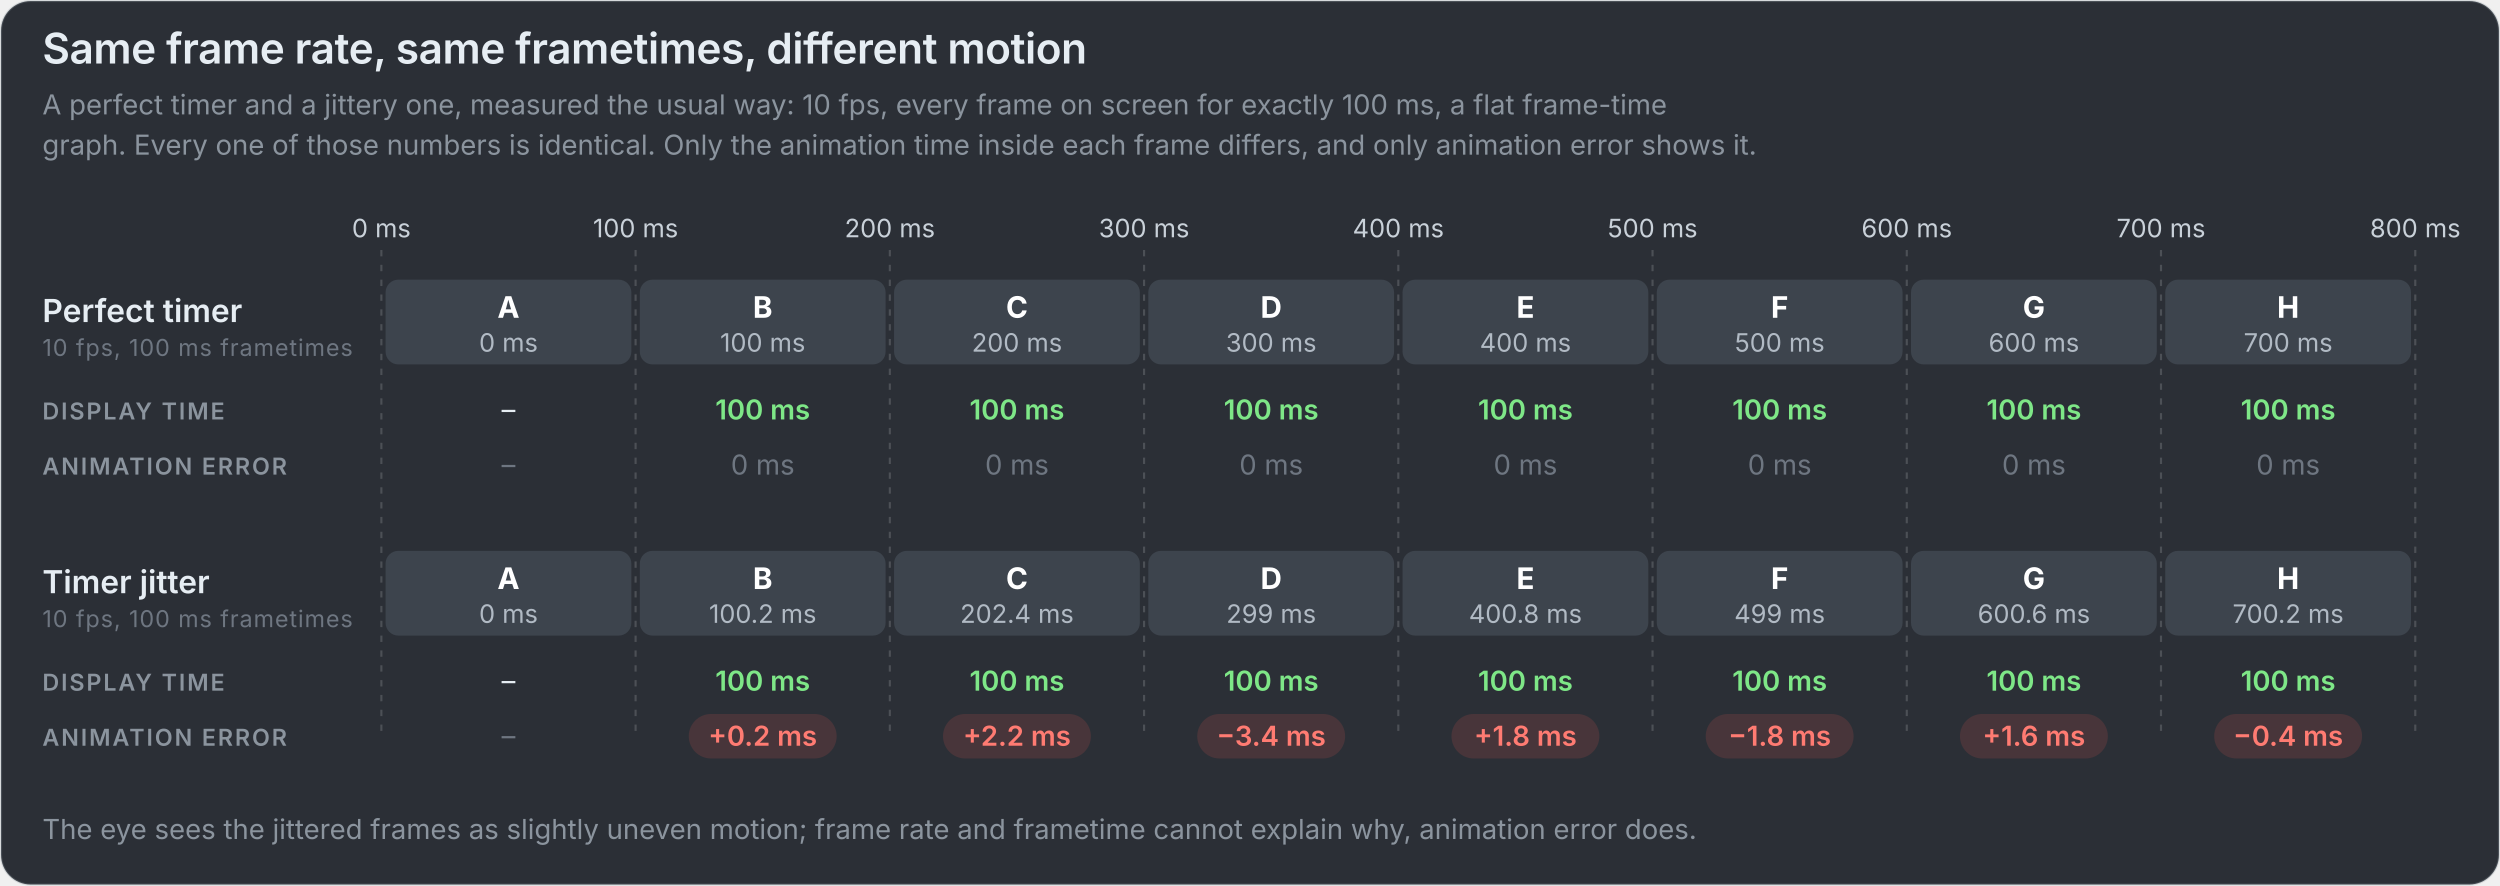
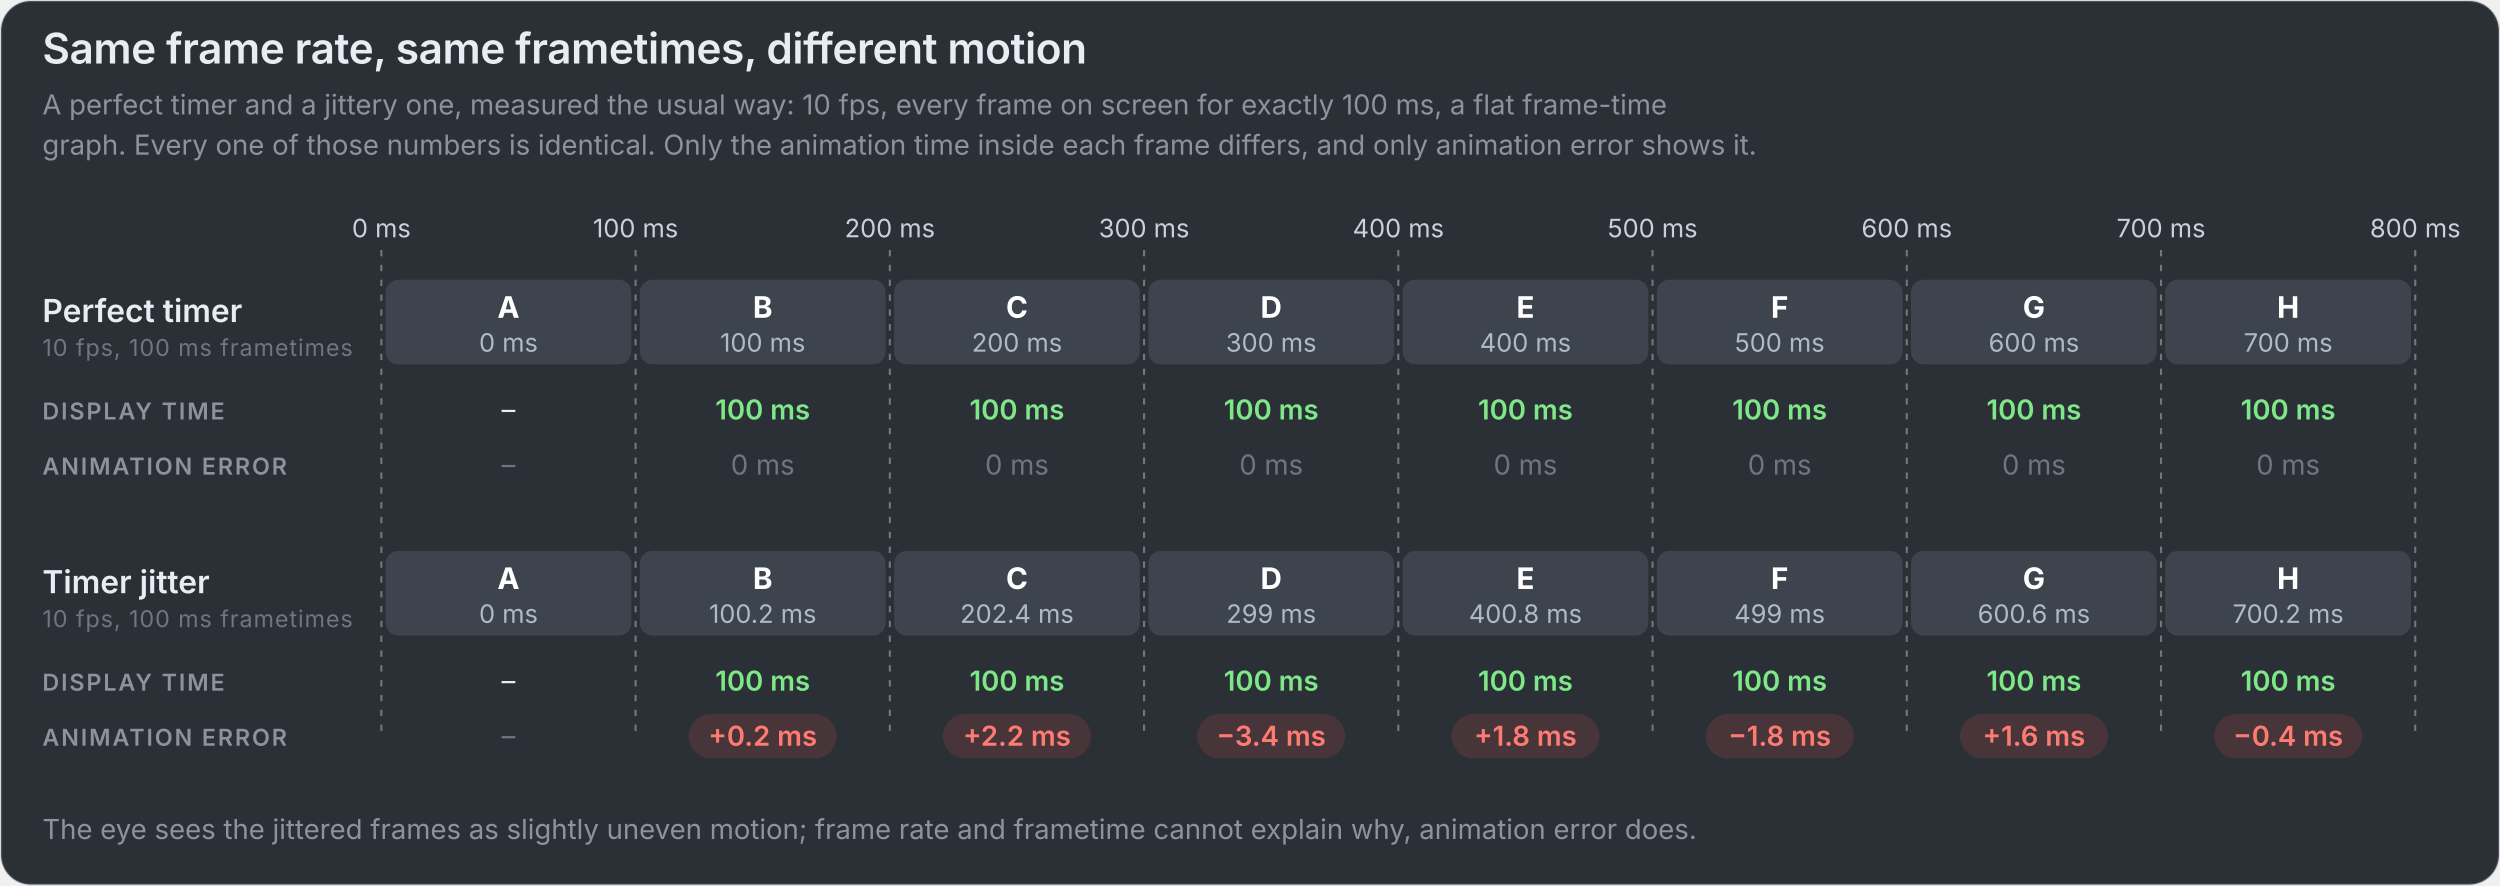
<svg xmlns="http://www.w3.org/2000/svg" width="1180" height="418" viewBox="0 0 1180 418" role="img" aria-label="Same frame rate, same frametimes, different motion">
  <style>
  text { font-family: "Segoe UI Variable Text", "Segoe UI", Inter, system-ui, -apple-system, "Helvetica Neue", Arial, sans-serif;
         font-size: 13px; fill: #e6edf3; font-variant-numeric: tabular-nums; }
  .card { fill: #1f242b; fill-opacity: 0.94; stroke: #8b949e; stroke-opacity: 0.25; stroke-width: 1; }
  .title { font-size: 20px; font-weight: 600; letter-spacing: -0.01em; }
  .sub { fill: #8b949e; }
  .label { font-size: 11px; font-weight: 600; letter-spacing: 0.08em; fill: #8b949e; }
  .vsync-n { font-size: 11px; fill: #6e7681; letter-spacing: 0.04em; }
  .axis { font-size: 12px; fill: #c9d1d9; }
-   .vsync { stroke: #ffffff; stroke-opacity: 0.16; stroke-width: 1; stroke-dasharray: 3 4; }
+   .vsync { stroke: #ffffff; stroke-opacity: 0.34; stroke-width: 1; stroke-dasharray: 3 4; }
+   .vsync-skip { stroke: #ffffff; stroke-opacity: 0.09; stroke-width: 1; stroke-dasharray: 2 6; }
+   .vsync-target { font-size: 11px; font-weight: 600; fill: #c9d1d9; letter-spacing: 0.04em; }
+   .vsync-n-skip { font-size: 11px; fill: #545b64; letter-spacing: 0.04em; }
  .box { fill: #ffffff; fill-opacity: 0.06; stroke: #ffffff; stroke-opacity: 0.22; stroke-width: 1; }
  .frame { font-size: 14px; font-weight: 700; }
  .box-time { fill: #b1bac4; font-size: 12px; }
  .arrow { stroke: #8b949e; stroke-width: 1.2; }
  .arrowhead { fill: #8b949e; }
  .ok { fill: #2ea043; }
  .hold { fill: #2ea043; fill-opacity: 0.45; }
  .again { fill: #d29922; }
  .off { fill: #e5534b; }
  .cell-text { font-size: 14px; font-weight: 700; fill: #ffffff; }
  .dark-text { fill: #1c1f24; }
  .zero { fill: #6e7681; }
  .err { fill: #ff7b72; font-weight: 600; }
  .err-pill { fill: #e5534b; fill-opacity: 0.16; }
  .neutral { fill: #3d444d; }
  .lane { font-size: 15px; font-weight: 600; }
  .same { fill: #7ee787; font-weight: 600; }
</style>
  <rect class="card" x="0.5" y="0.5" width="1179" height="417" rx="14" />
  <text x="20.0" y="30.0" text-anchor="start" class="title">Same frame rate, same frametimes, different motion</text>
  <text x="20.0" y="54.0" text-anchor="start" class="sub">A perfect timer and a jittery one, measured the usual way: 10 fps, every frame on screen for exactly 100 ms, a flat frame-time</text>
  <text x="20.0" y="73.0" text-anchor="start" class="sub">graph. Every one of those numbers is identical. Only the animation time inside each frame differs, and only animation error shows it.</text>
  <line class="vsync" x1="180.0" y1="118" x2="180.0" y2="348" />
  <text x="180.0" y="112.0" text-anchor="middle" class="axis">0 ms</text>
  <line class="vsync" x1="300.0" y1="118" x2="300.0" y2="348" />
  <text x="300.0" y="112.0" text-anchor="middle" class="axis">100 ms</text>
  <line class="vsync" x1="420.0" y1="118" x2="420.0" y2="348" />
  <text x="420.0" y="112.0" text-anchor="middle" class="axis">200 ms</text>
  <line class="vsync" x1="540.0" y1="118" x2="540.0" y2="348" />
  <text x="540.0" y="112.0" text-anchor="middle" class="axis">300 ms</text>
  <line class="vsync" x1="660.0" y1="118" x2="660.0" y2="348" />
  <text x="660.0" y="112.0" text-anchor="middle" class="axis">400 ms</text>
  <line class="vsync" x1="780.0" y1="118" x2="780.0" y2="348" />
  <text x="780.0" y="112.0" text-anchor="middle" class="axis">500 ms</text>
  <line class="vsync" x1="900.0" y1="118" x2="900.0" y2="348" />
  <text x="900.0" y="112.0" text-anchor="middle" class="axis">600 ms</text>
  <line class="vsync" x1="1020.0" y1="118" x2="1020.0" y2="348" />
  <text x="1020.0" y="112.0" text-anchor="middle" class="axis">700 ms</text>
  <line class="vsync" x1="1140.0" y1="118" x2="1140.0" y2="348" />
  <text x="1140.0" y="112.0" text-anchor="middle" class="axis">800 ms</text>
  <text x="20.0" y="152.0" text-anchor="start" class="lane">Perfect timer</text>
  <text x="20.0" y="168.0" text-anchor="start" class="vsync-n">10 fps, 100 ms frametimes</text>
  <text x="20.0" y="198.0" text-anchor="start" class="label">DISPLAY TIME</text>
  <text x="20.0" y="224.0" text-anchor="start" class="label">ANIMATION ERROR</text>
  <rect class="neutral" x="182.0" y="132" width="116.0" height="40" rx="6" />
  <text x="240.0" y="150.0" text-anchor="middle" class="cell-text">A</text>
  <text x="240.0" y="166.0" text-anchor="middle" class="box-time">0 ms</text>
  <text x="240.0" y="198.0" text-anchor="middle">–</text>
  <text x="240.0" y="224.0" text-anchor="middle" class="zero">–</text>
  <rect class="neutral" x="302.0" y="132" width="116.0" height="40" rx="6" />
  <text x="360.0" y="150.0" text-anchor="middle" class="cell-text">B</text>
  <text x="360.0" y="166.0" text-anchor="middle" class="box-time">100 ms</text>
  <text x="360.0" y="198.0" text-anchor="middle" class="same">100 ms</text>
  <text x="360.0" y="224.0" text-anchor="middle" class="zero">0 ms</text>
  <rect class="neutral" x="422.0" y="132" width="116.0" height="40" rx="6" />
  <text x="480.0" y="150.0" text-anchor="middle" class="cell-text">C</text>
  <text x="480.0" y="166.0" text-anchor="middle" class="box-time">200 ms</text>
  <text x="480.0" y="198.0" text-anchor="middle" class="same">100 ms</text>
  <text x="480.0" y="224.0" text-anchor="middle" class="zero">0 ms</text>
  <rect class="neutral" x="542.0" y="132" width="116.0" height="40" rx="6" />
  <text x="600.0" y="150.0" text-anchor="middle" class="cell-text">D</text>
  <text x="600.0" y="166.0" text-anchor="middle" class="box-time">300 ms</text>
  <text x="600.0" y="198.0" text-anchor="middle" class="same">100 ms</text>
  <text x="600.0" y="224.0" text-anchor="middle" class="zero">0 ms</text>
  <rect class="neutral" x="662.0" y="132" width="116.0" height="40" rx="6" />
  <text x="720.0" y="150.0" text-anchor="middle" class="cell-text">E</text>
  <text x="720.0" y="166.0" text-anchor="middle" class="box-time">400 ms</text>
  <text x="720.0" y="198.0" text-anchor="middle" class="same">100 ms</text>
  <text x="720.0" y="224.0" text-anchor="middle" class="zero">0 ms</text>
  <rect class="neutral" x="782.0" y="132" width="116.0" height="40" rx="6" />
  <text x="840.0" y="150.0" text-anchor="middle" class="cell-text">F</text>
  <text x="840.0" y="166.0" text-anchor="middle" class="box-time">500 ms</text>
  <text x="840.0" y="198.0" text-anchor="middle" class="same">100 ms</text>
  <text x="840.0" y="224.0" text-anchor="middle" class="zero">0 ms</text>
  <rect class="neutral" x="902.0" y="132" width="116.0" height="40" rx="6" />
  <text x="960.0" y="150.0" text-anchor="middle" class="cell-text">G</text>
  <text x="960.0" y="166.0" text-anchor="middle" class="box-time">600 ms</text>
  <text x="960.0" y="198.0" text-anchor="middle" class="same">100 ms</text>
  <text x="960.0" y="224.0" text-anchor="middle" class="zero">0 ms</text>
  <rect class="neutral" x="1022.0" y="132" width="116.0" height="40" rx="6" />
  <text x="1080.0" y="150.0" text-anchor="middle" class="cell-text">H</text>
  <text x="1080.0" y="166.0" text-anchor="middle" class="box-time">700 ms</text>
  <text x="1080.0" y="198.0" text-anchor="middle" class="same">100 ms</text>
  <text x="1080.0" y="224.0" text-anchor="middle" class="zero">0 ms</text>
  <text x="20.0" y="280.0" text-anchor="start" class="lane">Timer jitter</text>
  <text x="20.0" y="296.0" text-anchor="start" class="vsync-n">10 fps, 100 ms frametimes</text>
  <text x="20.0" y="326.0" text-anchor="start" class="label">DISPLAY TIME</text>
  <text x="20.0" y="352.0" text-anchor="start" class="label">ANIMATION ERROR</text>
  <rect class="neutral" x="182.0" y="260" width="116.0" height="40" rx="6" />
  <text x="240.0" y="278.0" text-anchor="middle" class="cell-text">A</text>
  <text x="240.0" y="294.0" text-anchor="middle" class="box-time">0 ms</text>
  <text x="240.0" y="326.0" text-anchor="middle">–</text>
  <text x="240.0" y="352.0" text-anchor="middle" class="zero">–</text>
  <rect class="neutral" x="302.0" y="260" width="116.0" height="40" rx="6" />
  <text x="360.0" y="278.0" text-anchor="middle" class="cell-text">B</text>
  <text x="360.0" y="294.0" text-anchor="middle" class="box-time">100.2 ms</text>
  <text x="360.0" y="326.0" text-anchor="middle" class="same">100 ms</text>
  <rect class="err-pill" x="325.1" y="337" width="69.8" height="21" rx="10.5" />
  <text x="360.0" y="352.0" text-anchor="middle" class="err">+0.2 ms</text>
  <rect class="neutral" x="422.0" y="260" width="116.0" height="40" rx="6" />
  <text x="480.0" y="278.0" text-anchor="middle" class="cell-text">C</text>
  <text x="480.0" y="294.0" text-anchor="middle" class="box-time">202.4 ms</text>
  <text x="480.0" y="326.0" text-anchor="middle" class="same">100 ms</text>
  <rect class="err-pill" x="445.1" y="337" width="69.8" height="21" rx="10.5" />
  <text x="480.0" y="352.0" text-anchor="middle" class="err">+2.2 ms</text>
  <rect class="neutral" x="542.0" y="260" width="116.0" height="40" rx="6" />
  <text x="600.0" y="278.0" text-anchor="middle" class="cell-text">D</text>
  <text x="600.0" y="294.0" text-anchor="middle" class="box-time">299 ms</text>
  <text x="600.0" y="326.0" text-anchor="middle" class="same">100 ms</text>
  <rect class="err-pill" x="565.1" y="337" width="69.8" height="21" rx="10.5" />
  <text x="600.0" y="352.0" text-anchor="middle" class="err">−3.4 ms</text>
  <rect class="neutral" x="662.0" y="260" width="116.0" height="40" rx="6" />
  <text x="720.0" y="278.0" text-anchor="middle" class="cell-text">E</text>
  <text x="720.0" y="294.0" text-anchor="middle" class="box-time">400.8 ms</text>
  <text x="720.0" y="326.0" text-anchor="middle" class="same">100 ms</text>
  <rect class="err-pill" x="685.1" y="337" width="69.8" height="21" rx="10.5" />
  <text x="720.0" y="352.0" text-anchor="middle" class="err">+1.8 ms</text>
  <rect class="neutral" x="782.0" y="260" width="116.0" height="40" rx="6" />
  <text x="840.0" y="278.0" text-anchor="middle" class="cell-text">F</text>
  <text x="840.0" y="294.0" text-anchor="middle" class="box-time">499 ms</text>
  <text x="840.0" y="326.0" text-anchor="middle" class="same">100 ms</text>
  <rect class="err-pill" x="805.1" y="337" width="69.8" height="21" rx="10.5" />
  <text x="840.0" y="352.0" text-anchor="middle" class="err">−1.8 ms</text>
  <rect class="neutral" x="902.0" y="260" width="116.0" height="40" rx="6" />
  <text x="960.0" y="278.0" text-anchor="middle" class="cell-text">G</text>
  <text x="960.0" y="294.0" text-anchor="middle" class="box-time">600.6 ms</text>
  <text x="960.0" y="326.0" text-anchor="middle" class="same">100 ms</text>
  <rect class="err-pill" x="925.1" y="337" width="69.8" height="21" rx="10.5" />
  <text x="960.0" y="352.0" text-anchor="middle" class="err">+1.6 ms</text>
  <rect class="neutral" x="1022.0" y="260" width="116.0" height="40" rx="6" />
  <text x="1080.0" y="278.0" text-anchor="middle" class="cell-text">H</text>
  <text x="1080.0" y="294.0" text-anchor="middle" class="box-time">700.2 ms</text>
  <text x="1080.0" y="326.0" text-anchor="middle" class="same">100 ms</text>
  <rect class="err-pill" x="1045.1" y="337" width="69.8" height="21" rx="10.5" />
  <text x="1080.0" y="352.0" text-anchor="middle" class="err">−0.4 ms</text>
  <text x="20.0" y="396.0" text-anchor="start" class="sub">The eye sees the jittered frames as slightly uneven motion; frame rate and frametime cannot explain why, animation error does.</text>
</svg>
